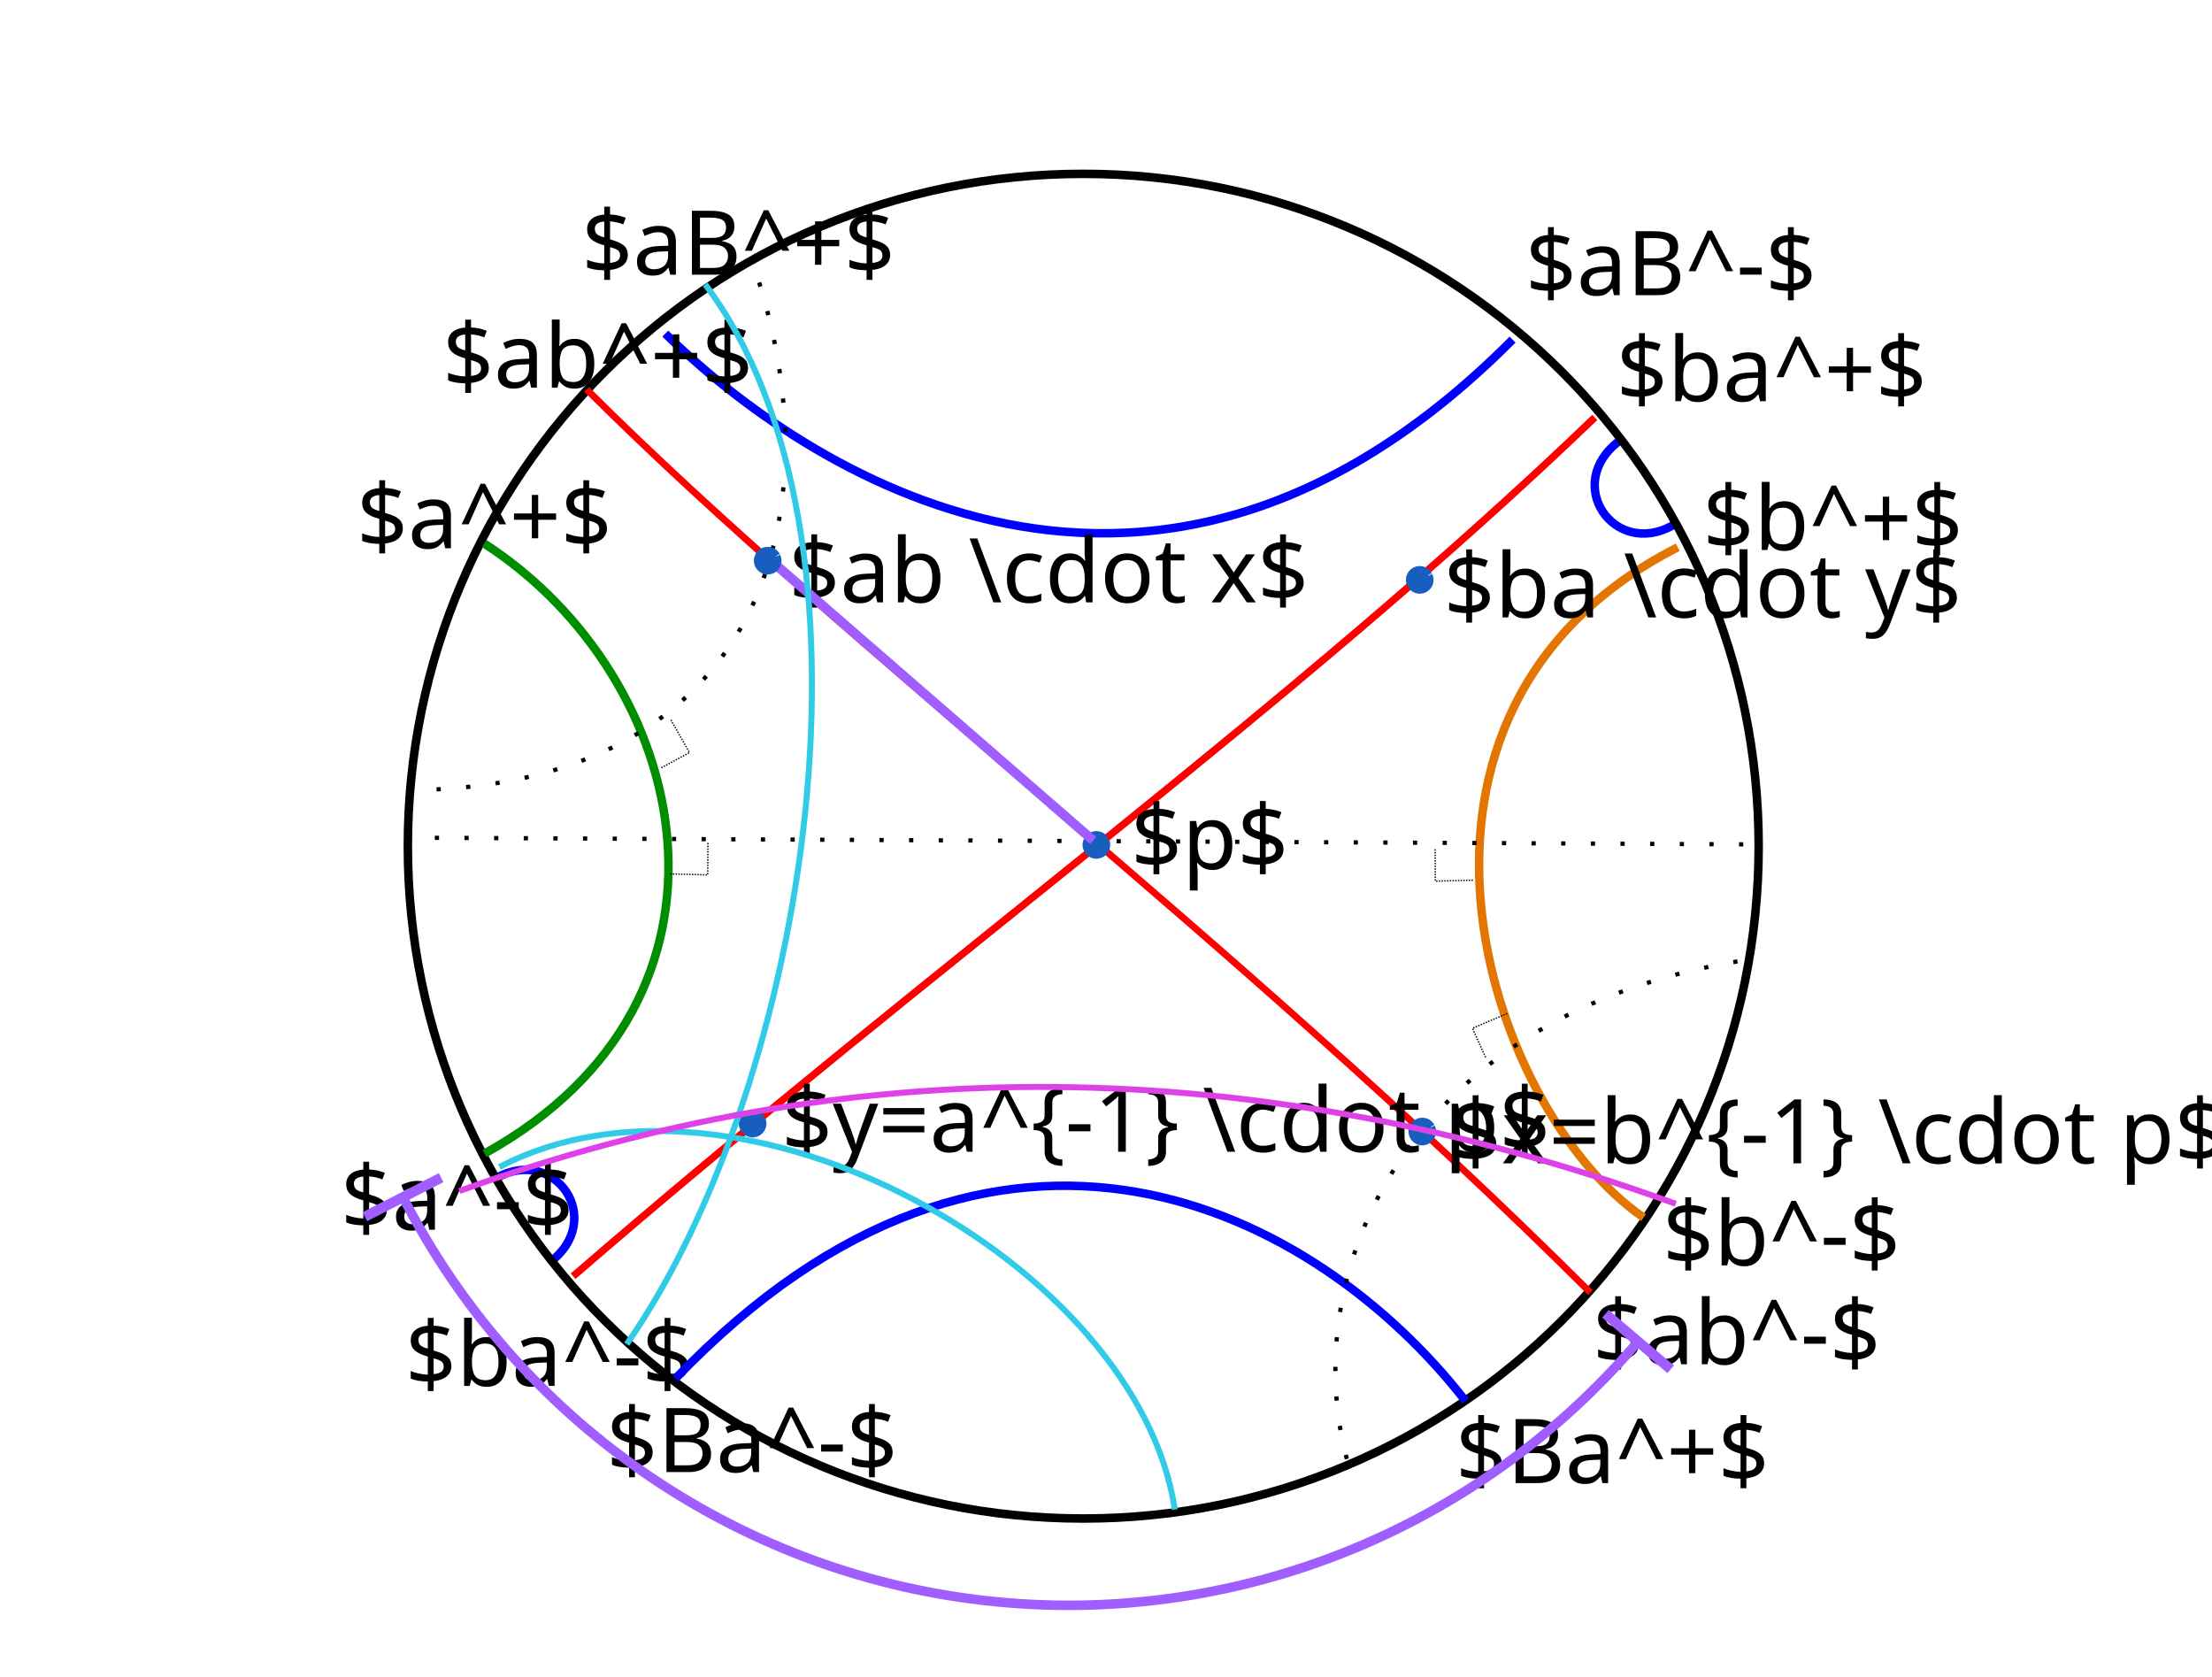
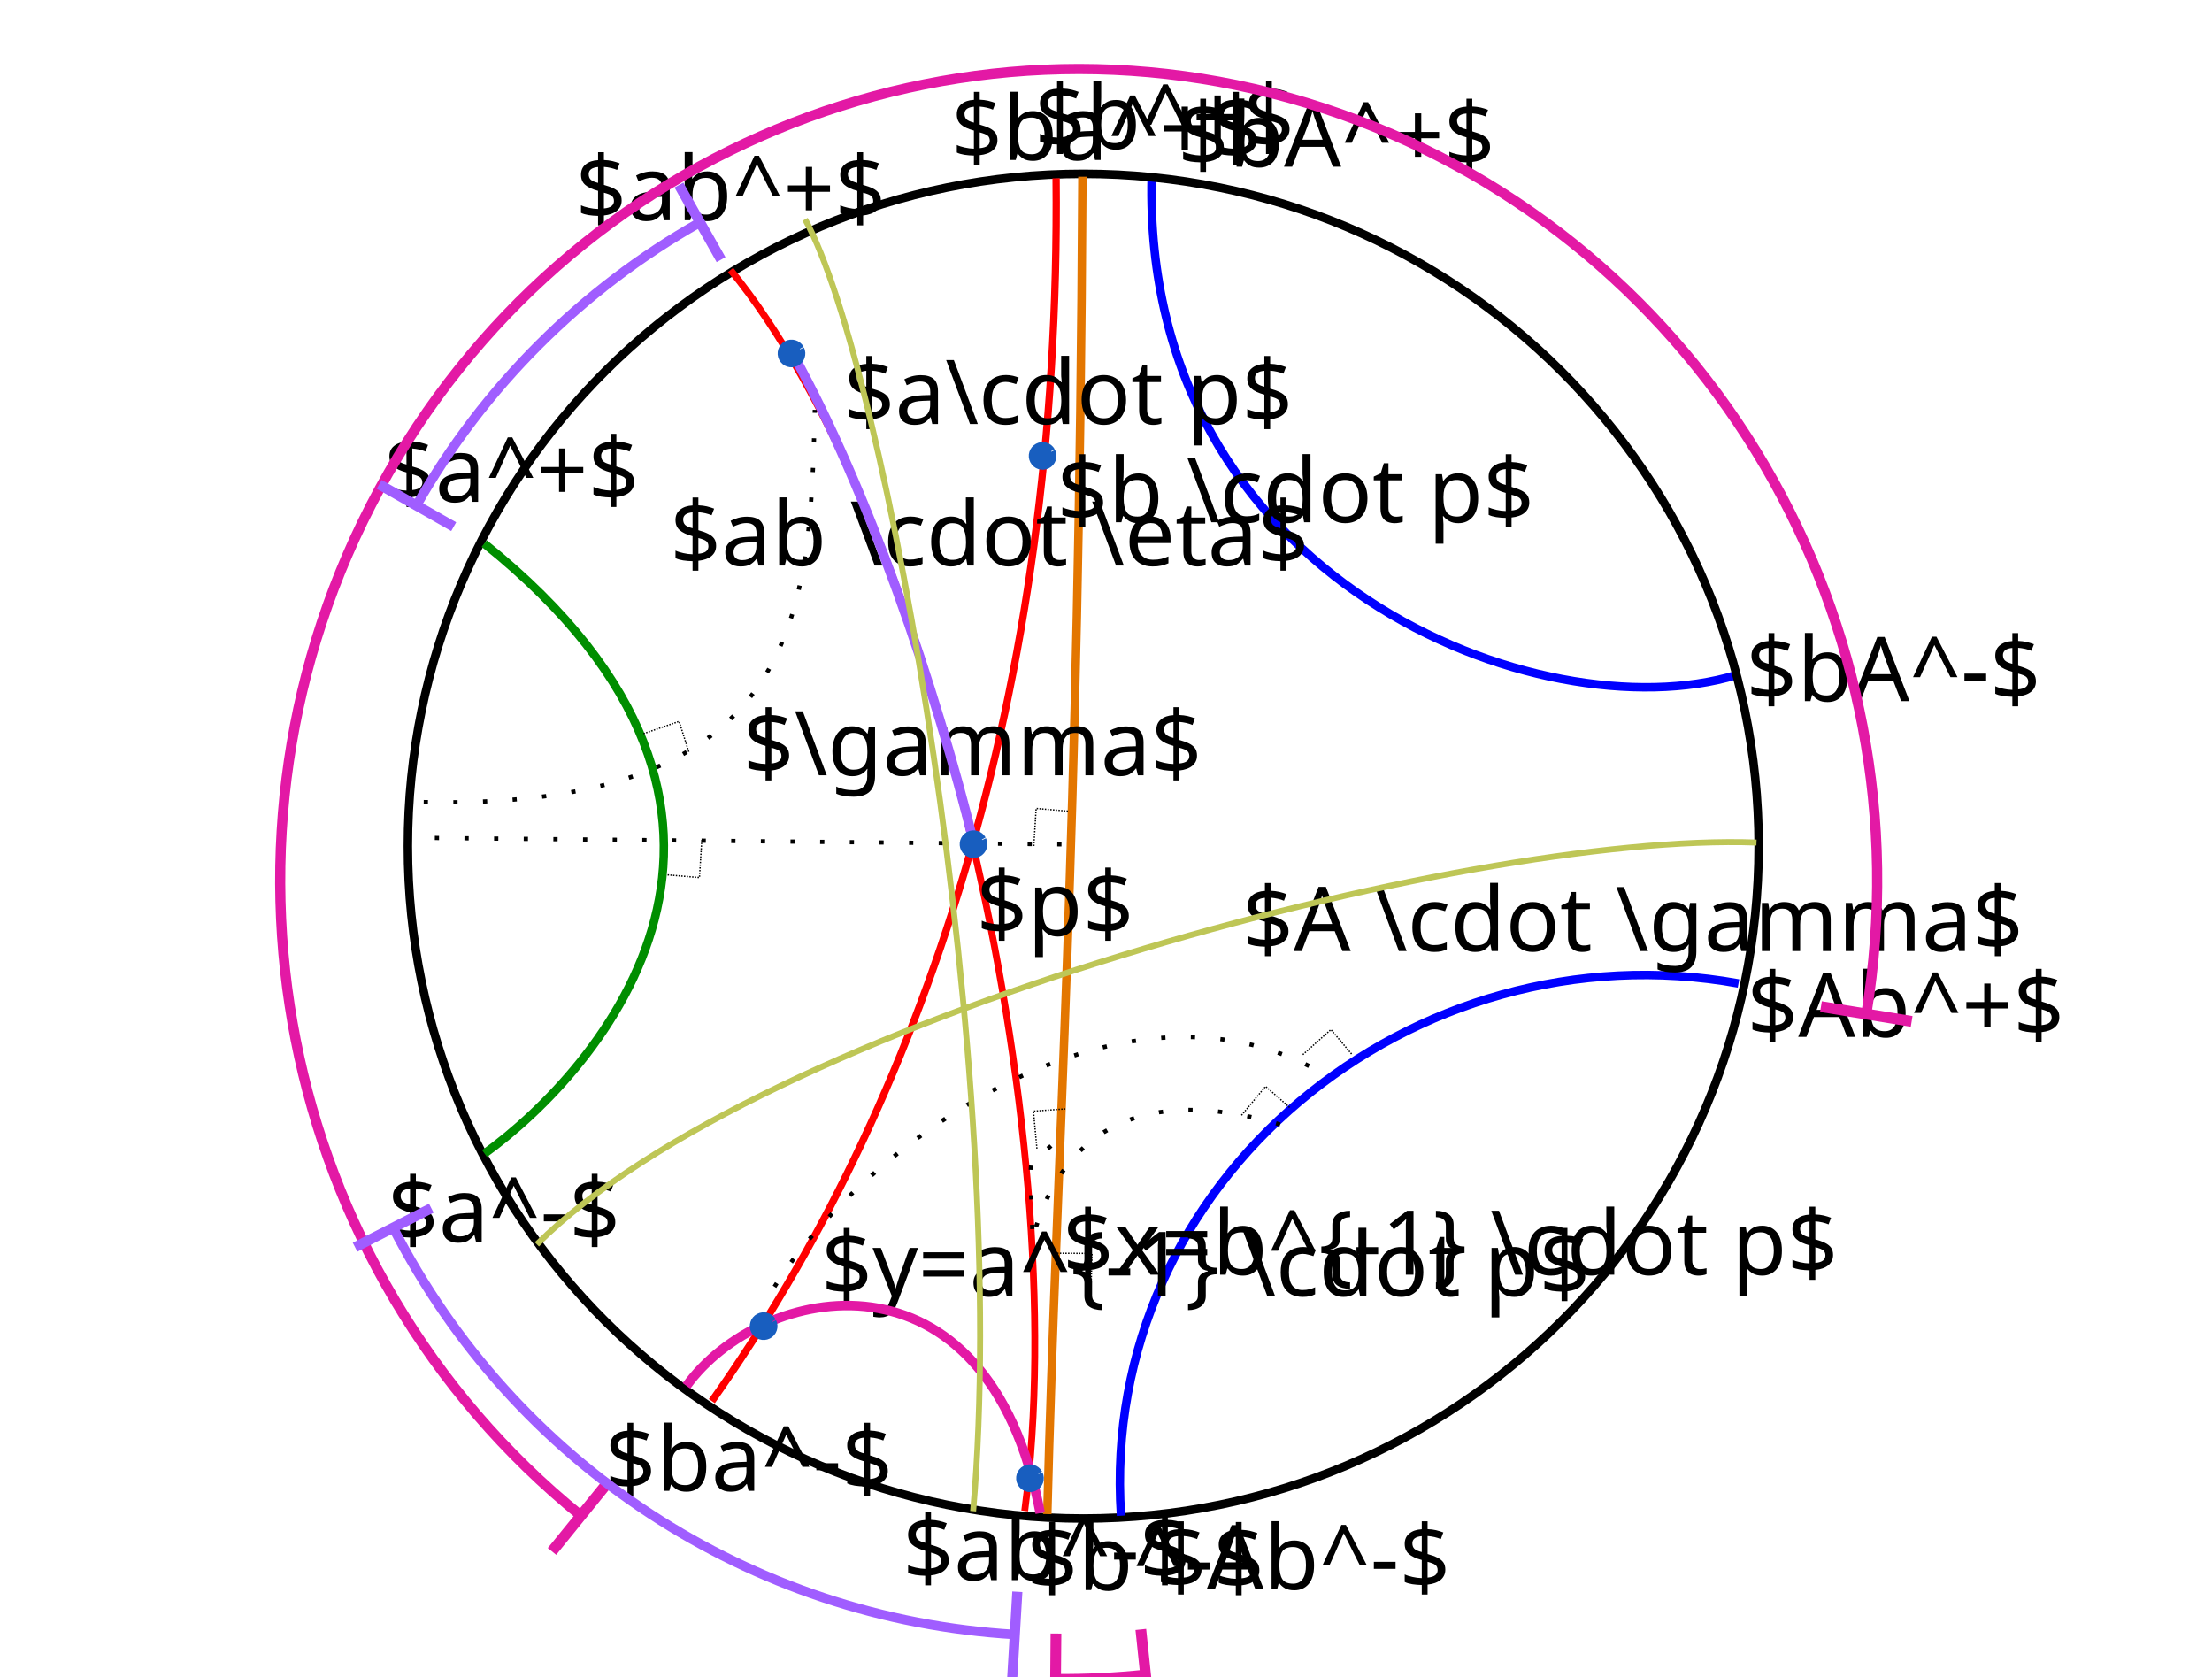
<svg xmlns="http://www.w3.org/2000/svg" width="261.187mm" height="197.896mm" viewBox="0 0 261.187 197.896" version="1.1" id="svg8">
  <defs id="defs2">
    <rect x="644.477" y="100.005" width="63.64" height="68.69" id="rect4" />
    <marker style="overflow:visible" id="marker2263" refX="0" refY="0" orient="auto">
      <path transform="scale(0.8)" style="fill:none;fill-opacity:0.75;fill-rule:evenodd;stroke:#e37600;stroke-width:1pt;stroke-opacity:1" d="M 0,5.65 V -5.65" id="path2261" />
    </marker>
    <marker style="overflow:visible" id="DotS" refX="0" refY="0" orient="auto">
      <path transform="matrix(0.2,0,0,0.2,1.48,0.2)" style="fill:#e37600;fill-opacity:1;fill-rule:evenodd;stroke:#e37600;stroke-width:1pt;stroke-opacity:1" d="m -2.5,-1 c 0,2.76 -2.24,5 -5,5 -2.76,0 -5,-2.24 -5,-5 0,-2.76 2.24,-5 5,-5 2.76,0 5,2.24 5,5 z" id="path906" />
    </marker>
    <marker style="overflow:visible" id="marker1201" refX="0" refY="0" orient="auto">
      <path transform="matrix(-0.4,0,0,-0.4,-4,0)" style="fill:#0000ff;fill-opacity:1;fill-rule:evenodd;stroke:#0000ff;stroke-width:1pt;stroke-opacity:1" d="M 0,0 5,-5 -12.5,0 5,5 Z" id="path1199" />
    </marker>
    <marker style="overflow:visible" id="Arrow1Lend" refX="0" refY="0" orient="auto">
      <path transform="matrix(-0.8,0,0,-0.8,-10,0)" style="fill:#0000ff;fill-opacity:1;fill-rule:evenodd;stroke:#0000ff;stroke-width:1pt;stroke-opacity:1" d="M 0,0 5,-5 -12.5,0 5,5 Z" id="path842" />
    </marker>
    <marker style="overflow:visible" id="marker1123" refX="0" refY="0" orient="auto">
      <path transform="matrix(-0.4,0,0,-0.4,-4,0)" style="fill:#0000ff;fill-opacity:1;fill-rule:evenodd;stroke:#0000ff;stroke-width:1pt;stroke-opacity:1" d="M 0,0 5,-5 -12.5,0 5,5 Z" id="path1121" />
    </marker>
    <marker style="overflow:visible" id="Arrow1Mend" refX="0" refY="0" orient="auto">
      <path transform="matrix(-0.4,0,0,-0.4,-4,0)" style="fill:#0000ff;fill-opacity:1;fill-rule:evenodd;stroke:#0000ff;stroke-width:1pt;stroke-opacity:1" d="M 0,0 5,-5 -12.5,0 5,5 Z" id="path848" />
    </marker>
    <rect x="644.477" y="100.005" width="63.64" height="68.69" id="rect4-5" />
    <rect x="644.477" y="100.005" width="63.64" height="68.69" id="rect4-5-6" />
    <rect x="644.477" y="100.005" width="63.64" height="68.69" id="rect4-5-6-1" />
    <rect x="644.477" y="100.005" width="63.64" height="68.69" id="rect4-5-6-1-0" />
    <pattern id="EMFhbasepattern" patternUnits="userSpaceOnUse" width="6" height="6" x="0" y="0" />
+     <marker style="overflow:visible" id="marker2105" refX="0" refY="0" orient="auto">
+       <path transform="scale(0.8)" style="fill:none;fill-opacity:0.75;fill-rule:evenodd;stroke:#e319a5;stroke-width:1pt;stroke-opacity:1" d="M 0,5.65 V -5.65" id="path2103" />
+     </marker>
+     <marker style="overflow:visible" id="marker2105-2-0" refX="0" refY="0" orient="auto">
+       <path transform="scale(0.8)" style="fill:none;fill-opacity:0.75;fill-rule:evenodd;stroke:#e319a5;stroke-width:1pt;stroke-opacity:1" d="M 0,5.65 V -5.65" id="path2103-1-7" />
+     </marker>
+     <marker style="overflow:visible" id="marker2187" refX="0" refY="0" orient="auto">
+       <path transform="scale(0.8)" style="fill:none;fill-opacity:0.75;fill-rule:evenodd;stroke:#a05dff;stroke-width:1pt;stroke-opacity:1" d="M 0,5.65 V -5.65" id="path2185" />
+     </marker>
    <marker style="overflow:visible" id="marker2105-2" refX="0" refY="0" orient="auto">
      <path transform="scale(0.8)" style="fill:none;fill-opacity:0.75;fill-rule:evenodd;stroke:#a05dff;stroke-width:1pt;stroke-opacity:1" d="M 0,5.65 V -5.65" id="path2103-1" />
    </marker>
  </defs>
  <g id="layer1" transform="translate(0.6274643,-23.99576)">
-     <path style="fill:none;stroke:#0000ff;stroke-width:1;stroke-linecap:butt;stroke-linejoin:miter;stroke-miterlimit:4;stroke-dasharray:none;stroke-opacity:1" d="M 77.923,63.38 C 91.668,76.928 133.795,108.484 177.973,64.088" id="path1393-8-5" />
-     <path style="fill:none;stroke:#0000ff;stroke-width:1;stroke-linecap:butt;stroke-linejoin:miter;stroke-miterlimit:4;stroke-dasharray:none;stroke-opacity:1" d="m 190.564,76.059 c -6.689,5.06 -0.613,13.841 6.312,9.968" id="path1393-8-5-6" />
-     <path style="fill:none;stroke:#0000ff;stroke-width:1;stroke-linecap:butt;stroke-linejoin:miter;stroke-miterlimit:4;stroke-dasharray:none;stroke-opacity:1" d="m 64.288,173.031 c 6.689,-5.06 0.613,-13.841 -6.312,-9.968" id="path1393-8-5-6-5" />
+     <path style="fill:none;stroke:#0000ff;stroke-width:1;stroke-linecap:butt;stroke-linejoin:miter;stroke-miterlimit:4;stroke-dasharray:none;stroke-opacity:1" d="M 204.348,103.706 C 181.504,110.612 134.194,92.717 135.358,44.847" id="path1393-8-5" />
    <ellipse style="fill:none;stroke:#000000;stroke-width:1.005;stroke-miterlimit:4;stroke-dasharray:none;stroke-opacity:1" id="path833" cx="127.28" cy="123.892" rx="79.751" ry="79.373" />
-     <path style="fill:none;stroke:#ff0000;stroke-width:0.809;stroke-linecap:butt;stroke-linejoin:miter;stroke-miterlimit:4;stroke-dasharray:none;stroke-opacity:1" d="M 187.16,176.587 C 144.437,134.078 99.941,101.143 68.647,69.973" id="path835" />
-     <path style="fill:none;stroke:#ff0000;stroke-width:0.863;stroke-linecap:butt;stroke-linejoin:miter;stroke-miterlimit:4;stroke-dasharray:none;stroke-opacity:1" d="M 67.045,174.664 C 109.583,137.846 152.253,107.296 187.676,73.281" id="path837" />
-     <path style="fill:none;stroke:#e37600;stroke-width:1;stroke-linecap:butt;stroke-linejoin:miter;stroke-miterlimit:4;stroke-dasharray:none;stroke-opacity:1" d="M 197.478,88.605 C 159.586,107.87 174.684,154.807 193.441,167.736" id="path1393-8" />
-     <text xml:space="preserve" style="font-style:normal;font-weight:normal;font-size:10.583px;line-height:1.25;font-family:sans-serif;fill:#000000;fill-opacity:1;stroke:none;stroke-width:0.265" x="190.23" y="71.36" id="text1461-1">
-       <tspan id="tspan1459-1" x="190.23" y="71.36" style="stroke-width:0.265">$ba^+$</tspan>
+     <path style="fill:none;stroke:#ff0000;stroke-width:0.809;stroke-linecap:butt;stroke-linejoin:miter;stroke-miterlimit:4;stroke-dasharray:none;stroke-opacity:1" d="M 120.367,202.37 C 126.364,156.773 108.988,84.394 85.632,55.869" id="path835" />
+     <path style="fill:none;stroke:#ff0000;stroke-width:0.863;stroke-linecap:butt;stroke-linejoin:miter;stroke-miterlimit:4;stroke-dasharray:none;stroke-opacity:1" d="M 83.427,189.41 C 108.176,154.472 124.662,105.921 124.075,45.043" id="path837" />
+     <path style="fill:none;stroke:#e37600;stroke-width:1;stroke-linecap:butt;stroke-linejoin:miter;stroke-miterlimit:4;stroke-dasharray:none;stroke-opacity:1" d="m 127.181,44.857 c -0.393,79.344 -3.039,114.205 -4.147,157.888" id="path1393-8" />
+     <text xml:space="preserve" style="font-style:normal;font-weight:normal;font-size:10.583px;line-height:1.25;font-family:sans-serif;fill:#000000;fill-opacity:1;stroke:none;stroke-width:0.265" x="111.696" y="42.877" id="text1461-1">
+       <tspan id="tspan1459-1" x="111.696" y="42.877" style="stroke-width:0.265">$ba^+$</tspan>
    </text>
-     <text xml:space="preserve" style="font-style:normal;font-weight:normal;font-size:10.583px;line-height:1.25;font-family:sans-serif;fill:#000000;fill-opacity:1;stroke:none;stroke-width:0.265" x="47.213" y="187.609" id="text1461-1-9">
-       <tspan id="tspan1459-1-5" x="47.213" y="187.609" style="stroke-width:0.265">$ba^-$</tspan>
+     <text xml:space="preserve" style="font-style:normal;font-weight:normal;font-size:10.583px;line-height:1.25;font-family:sans-serif;fill:#000000;fill-opacity:1;stroke:none;stroke-width:0.265" x="70.79" y="199.995" id="text1461-1-9">
+       <tspan id="tspan1459-1-5" x="70.79" y="199.995" style="stroke-width:0.265">$ba^-$</tspan>
    </text>
-     <text xml:space="preserve" style="font-style:normal;font-weight:normal;font-size:10.583px;line-height:1.25;font-family:sans-serif;fill:#000000;fill-opacity:1;stroke:none;stroke-width:0.265" x="51.633" y="69.768" id="text1461-1-6">
-       <tspan id="tspan1459-1-8" x="51.633" y="69.768" style="stroke-width:0.265">$ab^+$</tspan>
+     <text xml:space="preserve" style="font-style:normal;font-weight:normal;font-size:10.583px;line-height:1.25;font-family:sans-serif;fill:#000000;fill-opacity:1;stroke:none;stroke-width:0.265" x="67.321" y="49.997" id="text1461-1-6">
+       <tspan id="tspan1459-1-8" x="67.321" y="49.997" style="stroke-width:0.265">$ab^+$</tspan>
    </text>
-     <text xml:space="preserve" style="font-style:normal;font-weight:normal;font-size:10.583px;line-height:1.25;font-family:sans-serif;fill:#000000;fill-opacity:1;stroke:none;stroke-width:0.265" x="187.42" y="185.054" id="text1461-1-6-0">
-       <tspan id="tspan1459-1-8-5" x="187.42" y="185.054" style="stroke-width:0.265">$ab^-$</tspan>
+     <text xml:space="preserve" style="font-style:normal;font-weight:normal;font-size:10.583px;line-height:1.25;font-family:sans-serif;fill:#000000;fill-opacity:1;stroke:none;stroke-width:0.265" x="105.947" y="210.54" id="text1461-1-6-0">
+       <tspan id="tspan1459-1-8-5" x="105.947" y="210.54" style="stroke-width:0.265">$ab^-$</tspan>
    </text>
-     <text xml:space="preserve" style="font-style:normal;font-weight:normal;font-size:10.583px;line-height:1.25;font-family:sans-serif;fill:#000000;fill-opacity:1;stroke:none;stroke-width:0.265" x="195.697" y="173.378" id="text1461-5-2">
-       <tspan id="tspan1459-0-8" x="195.697" y="173.378" style="stroke-width:0.265">$b^-$</tspan>
+     <text xml:space="preserve" style="font-style:normal;font-weight:normal;font-size:10.583px;line-height:1.25;font-family:sans-serif;fill:#000000;fill-opacity:1;stroke:none;stroke-width:0.265" x="120.597" y="211.71" id="text1461-5-2">
+       <tspan id="tspan1459-0-8" x="120.597" y="211.71" style="stroke-width:0.265">$b^-$</tspan>
    </text>
-     <text xml:space="preserve" style="font-style:normal;font-weight:normal;font-size:10.583px;line-height:1.25;font-family:sans-serif;fill:#000000;fill-opacity:1;stroke:none;stroke-width:0.265" x="200.432" y="88.935" id="text1461-5-3">
-       <tspan id="tspan1459-0-1" x="200.432" y="88.935" style="stroke-width:0.265">$b^+$</tspan>
+     <text xml:space="preserve" style="font-style:normal;font-weight:normal;font-size:10.583px;line-height:1.25;font-family:sans-serif;fill:#000000;fill-opacity:1;stroke:none;stroke-width:0.265" x="121.517" y="41.564" id="text1461-5-3">
+       <tspan id="tspan1459-0-1" x="121.517" y="41.564" style="stroke-width:0.265">$b^+$</tspan>
    </text>
-     <path style="fill:none;stroke:#0000ff;stroke-width:1;stroke-linecap:butt;stroke-linejoin:miter;stroke-miterlimit:4;stroke-dasharray:none;stroke-opacity:1" d="M 172.433,189.412 C 154.907,166.868 117.297,146.97 79.132,186.741" id="path1393-8-5-2" />
-     <path style="fill:none;stroke:#008e00;stroke-width:1;stroke-linecap:butt;stroke-linejoin:miter;stroke-miterlimit:4;stroke-dasharray:none;stroke-opacity:1" d="m 56.549,88.165 c 24.633,15.909 33.061,53.771 0.035,72.013" id="path1393-8-53" />
-     <text xml:space="preserve" style="font-style:normal;font-weight:normal;font-size:10.583px;line-height:1.25;font-family:sans-serif;fill:#000000;fill-opacity:1;stroke:none;stroke-width:0.265" x="41.483" y="88.721" id="text1461-5-3-3">
-       <tspan id="tspan1459-0-1-9" x="41.483" y="88.721" style="stroke-width:0.265">$a^+$</tspan>
+     <path style="fill:none;stroke:#0000ff;stroke-width:1;stroke-linecap:butt;stroke-linejoin:miter;stroke-miterlimit:4;stroke-dasharray:none;stroke-opacity:1" d="m 204.65,140.099 c -38.282,-6.927 -75.569,23.067 -72.912,62.838" id="path1393-8-5-2" />
+     <path style="fill:none;stroke:#008e00;stroke-width:1;stroke-linecap:butt;stroke-linejoin:miter;stroke-miterlimit:4;stroke-dasharray:none;stroke-opacity:1" d="m 56.549,88.165 c 40.015,32.12 13.607,62.224 0.035,72.013" id="path1393-8-53" />
+     <text xml:space="preserve" style="font-style:normal;font-weight:normal;font-size:10.583px;line-height:1.25;font-family:sans-serif;fill:#000000;fill-opacity:1;stroke:none;stroke-width:0.265" x="44.696" y="83.24" id="text1461-5-3-3">
+       <tspan id="tspan1459-0-1-9" x="44.696" y="83.24" style="stroke-width:0.265">$a^+$</tspan>
    </text>
-     <text xml:space="preserve" style="font-style:normal;font-weight:normal;font-size:10.583px;line-height:1.25;font-family:sans-serif;fill:#000000;fill-opacity:1;stroke:none;stroke-width:0.265" x="39.598" y="169.173" id="text1461-5-3-3-0">
-       <tspan id="tspan1459-0-1-9-0" x="39.598" y="169.173" style="stroke-width:0.265">$a^-$</tspan>
+     <text xml:space="preserve" style="font-style:normal;font-weight:normal;font-size:10.583px;line-height:1.25;font-family:sans-serif;fill:#000000;fill-opacity:1;stroke:none;stroke-width:0.265" x="45.119" y="170.606" id="text1461-5-3-3-0">
+       <tspan id="tspan1459-0-1-9-0" x="45.119" y="170.606" style="stroke-width:0.265">$a^-$</tspan>
    </text>
-     <text xml:space="preserve" style="font-style:normal;font-weight:normal;font-size:10.583px;line-height:1.25;font-family:sans-serif;fill:#000000;fill-opacity:1;stroke:none;stroke-width:0.265" x="68.045" y="56.427" id="text1461-8">
-       <tspan id="tspan1459-8" x="68.045" y="56.427" style="stroke-width:0.265">$aB^+$</tspan>
+     <text xml:space="preserve" style="font-style:normal;font-weight:normal;font-size:10.583px;line-height:1.25;font-family:sans-serif;fill:#000000;fill-opacity:1;stroke:none;stroke-width:0.265" x="205.527" y="106.769" id="text1461-8">
+       <tspan id="tspan1459-8" x="205.527" y="106.769" style="stroke-width:0.265">$bA^-$</tspan>
    </text>
-     <text xml:space="preserve" style="font-style:normal;font-weight:normal;font-size:10.583px;line-height:1.25;font-family:sans-serif;fill:#000000;fill-opacity:1;stroke:none;stroke-width:0.265" x="179.483" y="58.84" id="text1461-8-4">
-       <tspan id="tspan1459-8-0" x="179.483" y="58.84" style="stroke-width:0.265">$aB^-$</tspan>
+     <text xml:space="preserve" style="font-style:normal;font-weight:normal;font-size:10.583px;line-height:1.25;font-family:sans-serif;fill:#000000;fill-opacity:1;stroke:none;stroke-width:0.265" x="138.421" y="43.677" id="text1461-8-4">
+       <tspan id="tspan1459-8-0" x="138.421" y="43.677" style="stroke-width:0.265">$bA^+$</tspan>
    </text>
-     <text xml:space="preserve" style="font-style:normal;font-weight:normal;font-size:10.583px;line-height:1.25;font-family:sans-serif;fill:#000000;fill-opacity:1;stroke:none;stroke-width:0.265" x="171.241" y="199.082" id="text1461-8-4-7">
-       <tspan id="tspan1459-8-0-8" x="171.241" y="199.082" style="stroke-width:0.265">$Ba^+$</tspan>
+     <text xml:space="preserve" style="font-style:normal;font-weight:normal;font-size:10.583px;line-height:1.25;font-family:sans-serif;fill:#000000;fill-opacity:1;stroke:none;stroke-width:0.265" x="135.792" y="211.63" id="text1461-8-4-7">
+       <tspan id="tspan1459-8-0-8" x="135.792" y="211.63" style="stroke-width:0.265">$Ab^-$</tspan>
    </text>
-     <text xml:space="preserve" style="font-style:normal;font-weight:normal;font-size:10.583px;line-height:1.25;font-family:sans-serif;fill:#000000;fill-opacity:1;stroke:none;stroke-width:0.265" x="70.981" y="197.781" id="text1461-8-4-7-8">
-       <tspan id="tspan1459-8-0-8-9" x="70.981" y="197.781" style="stroke-width:0.265">$Ba^-$</tspan>
+     <text xml:space="preserve" style="font-style:normal;font-weight:normal;font-size:10.583px;line-height:1.25;font-family:sans-serif;fill:#000000;fill-opacity:1;stroke:none;stroke-width:0.265" x="205.644" y="146.406" id="text1461-8-4-7-8">
+       <tspan id="tspan1459-8-0-8-9" x="205.644" y="146.406" style="stroke-width:0.265">$Ab^+$</tspan>
    </text>
-     <path style="fill:#000000;stroke-width:0.5;stroke-dasharray:0.5,3;stroke:#000000;stroke-opacity:1;stroke-dashoffset:0" d="m 47.214,122.885 160.094,0.802" id="path1" />
-     <path style="fill:none;stroke:#000000;stroke-width:0.5;stroke-dasharray:0.5, 3;stroke-dashoffset:0;stroke-opacity:1" d="M 47.42,117.278 C 88.72,117.107 98.949,85.127 88.037,54.42" id="path1-3" />
-     <path style="fill:none;stroke:#000000;stroke-width:0.5;stroke-dasharray:0.5, 3;stroke-dashoffset:0;stroke-opacity:1" d="m 158.405,196.237 c -5.926,-22.098 7.215,-52.769 47.181,-58.914" id="path3" />
-     <path style="fill:none;stroke:#000000;stroke-width:0.161;stroke-dasharray:0.161, 0.161;stroke-dashoffset:0;stroke-opacity:1" d="m 78.592,108.984 2.19,3.863 -3.339,1.794" id="path4-8-3" />
-     <path style="fill:none;stroke:#000000;stroke-width:0.161;stroke-dasharray:0.161, 0.161;stroke-dashoffset:0;stroke-opacity:1" d="m 78.502,127.159 4.439,0.124 0.021,-3.79" id="path4-8-3-2-4" />
-     <path style="fill:none;stroke:#000000;stroke-width:0.161;stroke-dasharray:0.161, 0.161;stroke-dashoffset:0;stroke-opacity:1" d="m 173.29,127.901 -4.439,0.124 -0.021,-3.79" id="path4-8-3-2-4-3" />
-     <path style="fill:none;stroke:#000000;stroke-width:0.161;stroke-dasharray:0.161, 0.161;stroke-dashoffset:0;stroke-opacity:1" d="m 177.323,143.655 -4.087,1.736 1.56,3.454" id="path4-8-3-2-2" />
-     <text xml:space="preserve" style="font-style:normal;font-weight:normal;font-size:10.583px;line-height:1.25;font-family:sans-serif;fill:#000000;fill-opacity:1;stroke:none;stroke-width:0.265" x="92.499" y="95.111" id="text1461-5-3-3-01">
-       <tspan id="tspan1459-0-1-9-5" x="92.499" y="95.111" style="stroke-width:0.265">$ab \cdot x$</tspan>
+     <path style="fill:#000000;stroke:#000000;stroke-width:0.5;stroke-dasharray:0.5, 3;stroke-dashoffset:0;stroke-opacity:1" d="m 47.214,122.885 78.83,0.802" id="path1" />
+     <path style="fill:none;stroke:#000000;stroke-width:0.5;stroke-dasharray:0.5, 3;stroke-dashoffset:0;stroke-opacity:1" d="M 49.402,118.687 C 94.298,119.631 95.011,95.891 95.584,72.38" id="path1-3" />
+     <path style="fill:none;stroke:#000000;stroke-width:0.5;stroke-dasharray:0.5, 3;stroke-dashoffset:0;stroke-opacity:1" d="m 90.822,175.905 c 10.224,-16.358 40.638,-38.913 64.528,-25.305" id="path1-3-9" />
+     <path style="fill:none;stroke:#000000;stroke-width:0.5;stroke-dasharray:0.5, 3;stroke-dashoffset:0;stroke-opacity:1" d="m 121.265,169.098 c -0.381,-12.394 -0.59,-6.125 3.549,-11.256" id="path2" />
+     <path style="fill:none;stroke:#000000;stroke-width:0.5;stroke-dasharray:0.5, 3;stroke-dashoffset:0;stroke-opacity:1" d="m 121.708,168.83 c 4.129,-12.974 14.621,-16.326 28.966,-12.042" id="path3" />
+     <path style="fill:none;stroke:#000000;stroke-width:0.161;stroke-dasharray:0.161, 0.161;stroke-dashoffset:0;stroke-opacity:1" d="m 75.36,110.609 4.198,-1.446 1.153,3.611" id="path4-8-3" />
+     <path style="fill:none;stroke:#000000;stroke-width:0.161;stroke-dasharray:0.161, 0.161;stroke-dashoffset:0;stroke-opacity:1" d="m 121.809,159.593 -0.411,-4.421 3.781,-0.265" id="path4-8-3-5" />
+     <path style="fill:none;stroke:#000000;stroke-width:0.161;stroke-dasharray:0.161, 0.161;stroke-dashoffset:0;stroke-opacity:1" d="m 82.238,123.164 -0.273,4.432 -3.777,-0.319" id="path4-8-3-2" />
+     <path style="fill:none;stroke:#000000;stroke-width:0.161;stroke-dasharray:0.161, 0.161;stroke-dashoffset:0;stroke-opacity:1" d="m 121.443,123.868 0.273,-4.432 3.777,0.319" id="path4-8-3-2-0" />
+     <path style="fill:none;stroke:#000000;stroke-width:0.161;stroke-dasharray:0.161, 0.161;stroke-dashoffset:0;stroke-opacity:1" d="m 153.205,148.499 3.319,-2.95 2.453,2.889" id="path4-8-3-5-7-62-4" />
+     <path style="fill:none;stroke:#000000;stroke-width:0.161;stroke-dasharray:0.161, 0.161;stroke-dashoffset:0;stroke-opacity:1" d="m 145.965,155.661 2.845,-3.409 2.854,2.494" id="path4-8-3-5-7-62-4-7" />
+     <path style="fill:none;stroke:#000000;stroke-width:0.161;stroke-dasharray:0.161, 0.161;stroke-dashoffset:0;stroke-opacity:1" d="m 123.877,171.946 4.44,0.025 -0.107,3.789" id="path4-8-3-2-7" />
+     <text xml:space="preserve" style="font-style:normal;font-weight:normal;font-size:10.583px;line-height:1.25;font-family:sans-serif;fill:#000000;fill-opacity:1;stroke:none;stroke-width:0.265" x="98.994" y="74.051" id="text1461-5-3-3-01">
+       <tspan id="tspan1459-0-1-9-5" x="98.994" y="74.051" style="stroke-width:0.265">$a\cdot p$</tspan>
    </text>
-     <text xml:space="preserve" style="font-style:normal;font-weight:normal;font-size:10.583px;line-height:1.25;font-family:sans-serif;fill:#000000;fill-opacity:1;stroke:none;stroke-width:0.265" x="169.833" y="96.887" id="text1461-5-3-3-01-5">
-       <tspan id="tspan1459-0-1-9-5-0" x="169.833" y="96.887" style="stroke-width:0.265">$ba \cdot y$</tspan>
+     <text xml:space="preserve" style="font-style:normal;font-weight:normal;font-size:10.583px;line-height:1.25;font-family:sans-serif;fill:#000000;fill-opacity:1;stroke:none;stroke-width:0.265" x="124.167" y="85.655" id="text1461-5-3-3-01-5">
+       <tspan id="tspan1459-0-1-9-5-0" x="124.167" y="85.655" style="stroke-width:0.265">$b \cdot p$</tspan>
    </text>
-     <text xml:space="preserve" style="font-style:normal;font-weight:normal;font-size:10.583px;line-height:1.25;font-family:sans-serif;fill:#000000;fill-opacity:1;stroke:none;stroke-width:0.265" x="132.904" y="126.596" id="text1461-5-3-3-01-6-0">
-       <tspan id="tspan1459-0-1-9-5-5-9" x="132.904" y="126.596" style="stroke-width:0.265">$p$</tspan>
+     <text xml:space="preserve" style="font-style:normal;font-weight:normal;font-size:10.583px;line-height:1.25;font-family:sans-serif;fill:#000000;fill-opacity:1;stroke:none;stroke-width:0.265" x="114.642" y="134.452" id="text1461-5-3-3-01-6-0">
+       <tspan id="tspan1459-0-1-9-5-5-9" x="114.642" y="134.452" style="stroke-width:0.265">$p$</tspan>
    </text>
-     <text xml:space="preserve" style="font-style:normal;font-weight:normal;font-size:10.583px;line-height:1.25;font-family:sans-serif;fill:#000000;fill-opacity:1;stroke:none;stroke-width:0.265" x="170.589" y="161.332" id="text1461-5-3-3-01-6-5-5">
-       <tspan id="tspan1459-0-1-9-5-5-7-3" x="170.589" y="161.332" style="stroke-width:0.265">$x=b^{-1} \cdot p$</tspan>
+     <text xml:space="preserve" style="font-style:normal;font-weight:normal;font-size:10.583px;line-height:1.25;font-family:sans-serif;fill:#000000;fill-opacity:1;stroke:none;stroke-width:0.265" x="146.058" y="136.272" id="text1461-5-3-3-01-6-0-3-9">
+       <tspan id="tspan1459-0-1-9-5-5-9-2-4" x="146.058" y="136.272" style="stroke-width:0.265">$A \cdot \gamma$</tspan>
    </text>
-     <text xml:space="preserve" style="font-style:normal;font-weight:normal;font-size:10.583px;line-height:1.25;font-family:sans-serif;fill:#000000;fill-opacity:1;stroke:none;stroke-width:0.265" x="91.629" y="159.971" id="text1461-5-3-3-01-6-5-5-2">
-       <tspan id="tspan1459-0-1-9-5-5-7-3-3" x="91.629" y="159.971" style="stroke-width:0.265">$y=a^{-1} \cdot p$</tspan>
+     <text xml:space="preserve" style="font-style:normal;font-weight:normal;font-size:10.583px;line-height:1.25;font-family:sans-serif;fill:#000000;fill-opacity:1;stroke:none;stroke-width:0.265" x="78.476" y="90.764" id="text1461-5-3-3-01-6-0-3-9-3">
+       <tspan id="tspan1459-0-1-9-5-5-9-2-4-5" x="78.476" y="90.764" style="stroke-width:0.265">$ab \cdot \eta$</tspan>
    </text>
-     <path style="fill:#185ebf;fill-opacity:1;stroke:#185ebf;stroke-width:1;stroke-opacity:1" id="path1-7" d="m 129.852,123.253 a 1.134,1.134 0 0 1 -0.516,1.506 1.134,1.134 0 0 1 -1.513,-0.494 1.134,1.134 0 0 1 0.471,-1.52 1.134,1.134 0 0 1 1.527,0.449" />
-     <path style="fill:#0000ff;stroke:#a05dff;stroke-width:1.119;stroke-opacity:1" d="M 128.451,123.215 89.709,89.575" id="path2" />
-     <path style="fill:#185ebf;fill-opacity:1;stroke:#185ebf;stroke-width:1;stroke-opacity:1" id="path1-3-5" d="m 91.04,89.695 a 1.134,1.134 0 0 1 -0.516,1.506 1.134,1.134 0 0 1 -1.513,-0.494 1.134,1.134 0 0 1 0.471,-1.52 1.134,1.134 0 0 1 1.527,0.449" />
-     <path style="fill:#185ebf;fill-opacity:1;stroke:#185ebf;stroke-width:1;stroke-opacity:1" id="path1-3-5-5" d="m 168.034,91.963 a 1.134,1.134 0 0 1 -0.516,1.506 1.134,1.134 0 0 1 -1.513,-0.494 1.134,1.134 0 0 1 0.471,-1.52 1.134,1.134 0 0 1 1.527,0.449" />
-     <path style="fill:#185ebf;fill-opacity:1;stroke:#185ebf;stroke-width:1;stroke-opacity:1" id="path1-3-5-8" d="m 168.336,157.088 a 1.134,1.134 0 0 1 -0.516,1.506 1.134,1.134 0 0 1 -1.513,-0.494 1.134,1.134 0 0 1 0.471,-1.52 1.134,1.134 0 0 1 1.527,0.449" />
-     <path style="fill:#185ebf;fill-opacity:1;stroke:#185ebf;stroke-width:1;stroke-opacity:1" id="path1-3-5-8-2" d="m 89.264,156.144 a 1.134,1.134 0 0 1 -0.516,1.506 1.134,1.134 0 0 1 -1.513,-0.494 1.134,1.134 0 0 1 0.471,-1.52 1.134,1.134 0 0 1 1.527,0.449" />
-     <path style="fill:none;stroke:#a05dff;stroke-width:1.119;stroke-miterlimit:4;stroke-dasharray:none;stroke-opacity:1;marker-start:url(#marker2105-2);marker-end:url(#marker2105-2)" id="path833-9-6-8" d="M 192.793,182.374 A 88.387,88.765 0 0 1 115.347,212.915 88.387,88.765 0 0 1 46.957,165.327" />
-     <path style="fill:none;stroke:#31cae7;stroke-width:0.706;stroke-opacity:1" d="m 58.337,161.768 c 28.284,-14.763 75.409,11.428 79.753,40.443" id="path4" />
-     <path style="fill:none;stroke:#31cae7;stroke-width:0.706;stroke-opacity:1" d="M 82.637,57.569 C 105,87.218 94.915,151.773 73.377,182.679" id="path4-2" />
-     <path style="fill:none;stroke:#de41e7;stroke-width:0.706;stroke-opacity:1" d="M 53.612,164.603 C 99.263,148.037 147.057,147.91 197.243,166.115" id="path5" />
+     <text xml:space="preserve" style="font-style:normal;font-weight:normal;font-size:10.583px;line-height:1.25;font-family:sans-serif;fill:#000000;fill-opacity:1;stroke:none;stroke-width:0.265" x="87.094" y="115.521" id="text1461-5-3-3-01-6-0-3-3">
+       <tspan id="tspan1459-0-1-9-5-5-9-2-7" x="87.094" y="115.521" style="stroke-width:0.265">$\gamma$</tspan>
+     </text>
+     <text xml:space="preserve" style="font-style:normal;font-weight:normal;font-size:10.583px;line-height:1.25;font-family:sans-serif;fill:#000000;fill-opacity:1;stroke:none;stroke-width:0.265" x="124.829" y="174.48" id="text1461-5-3-3-01-6-5-5">
+       <tspan id="tspan1459-0-1-9-5-5-7-3" x="124.829" y="174.48" style="stroke-width:0.265">$x=b^{-1} \cdot p$</tspan>
+     </text>
+     <text xml:space="preserve" style="font-style:normal;font-weight:normal;font-size:10.583px;line-height:1.25;font-family:sans-serif;fill:#000000;fill-opacity:1;stroke:none;stroke-width:0.265" x="96.329" y="176.993" id="text1461-5-3-3-01-6-5-5-2">
+       <tspan id="tspan1459-0-1-9-5-5-7-3-3" x="96.329" y="176.993" style="stroke-width:0.265">$y=a^{-1} \cdot p$</tspan>
+     </text>
+     <path style="fill:none;stroke:#a05dff;stroke-width:1.119;stroke-opacity:1" d="M 114.347,123.511 C 109.87,105.322 101.914,81.896 92.992,65.775" id="path5" />
+     <path style="fill:none;stroke:#e319a5;stroke-width:1.119;stroke-opacity:1" d="m 80.432,187.603 c 8.79,-12.173 35.554,-17.586 41.766,15.025" id="path2-8" />
+     <path style="fill:#185ebf;fill-opacity:1;stroke:#185ebf;stroke-width:1;stroke-opacity:1" id="path1-3-5" d="m 93.851,65.234 a 1.134,1.134 0 0 1 -0.516,1.506 1.134,1.134 0 0 1 -1.513,-0.494 1.134,1.134 0 0 1 0.471,-1.52 1.134,1.134 0 0 1 1.527,0.449" />
+     <path style="fill:#185ebf;fill-opacity:1;stroke:#185ebf;stroke-width:1;stroke-opacity:1" id="path1-3-5-5" d="m 123.503,77.329 a 1.134,1.134 0 0 1 -0.516,1.506 1.134,1.134 0 0 1 -1.513,-0.494 1.134,1.134 0 0 1 0.471,-1.52 1.134,1.134 0 0 1 1.527,0.449" />
+     <path style="fill:#185ebf;fill-opacity:1;stroke:#185ebf;stroke-width:1;stroke-opacity:1" id="path1-3-5-8" d="m 122.01,198.017 a 1.134,1.134 0 0 1 -0.516,1.506 1.134,1.134 0 0 1 -1.513,-0.494 1.134,1.134 0 0 1 0.471,-1.52 1.134,1.134 0 0 1 1.527,0.449" />
+     <path style="fill:#185ebf;fill-opacity:1;stroke:#185ebf;stroke-width:1;stroke-opacity:1" id="path1-3-5-8-2" d="m 90.562,180.063 a 1.134,1.134 0 0 1 -0.516,1.506 1.134,1.134 0 0 1 -1.513,-0.494 1.134,1.134 0 0 1 0.471,-1.52 1.134,1.134 0 0 1 1.527,0.449" />
+     <path style="fill:#185ebf;fill-opacity:1;stroke:#185ebf;stroke-width:1;stroke-opacity:1" id="path1-3-5-8-2-0" d="m 115.344,123.165 a 1.134,1.134 0 0 1 -0.516,1.506 1.134,1.134 0 0 1 -1.513,-0.494 1.134,1.134 0 0 1 0.471,-1.52 1.134,1.134 0 0 1 1.527,0.449" />
+     <path style="fill:none;stroke:#e319a5;stroke-width:1.188;stroke-miterlimit:4;stroke-dasharray:none;stroke-opacity:1;marker-start:url(#marker2105-2-0);marker-end:url(#marker2105-2-0)" id="path833-9-6-8-5" d="m 134.637,221.703 a 94.086,94.104 0 0 1 -10.625,0.51" />
+     <path style="fill:none;stroke:#e319a5;stroke-width:1.2;stroke-miterlimit:4;stroke-dasharray:none;stroke-opacity:1;marker-start:url(#marker2105);marker-end:url(#marker2105)" id="path833-9-6" d="M 67.966,202.935 A 94.276,95.841 0 0 1 44.168,81.745 94.276,95.841 0 0 1 157.657,37.457 94.276,95.841 0 0 1 219.741,143.706" />
+     <path style="fill:none;stroke:#a05dff;stroke-width:1.119;stroke-miterlimit:4;stroke-dasharray:none;stroke-opacity:1;marker-start:url(#marker2187);marker-end:url(#marker2187)" id="path833-9" d="M 48.546,83.675 A 88.387,88.765 0 0 1 82.025,50.245" />
+     <path style="fill:none;stroke:#a05dff;stroke-width:1.119;stroke-miterlimit:4;stroke-dasharray:none;stroke-opacity:1;marker-start:url(#marker2105-2);marker-end:url(#marker2105-2)" id="path833-9-6-8" d="M 119.198,216.959 A 88.387,88.765 0 0 1 45.798,168.93" />
+     <path style="fill:none;stroke:#bec656;stroke-width:0.706" d="M 114.277,202.401 C 118.764,150.784 103.958,67.01 94.434,49.887" id="path4" />
+     <path style="fill:none;stroke:#bec656;stroke-width:0.706" d="M 62.765,170.898 C 89.227,144.511 172.21,122.207 206.774,123.462" id="path4-9" />
+     <text xml:space="preserve" style="font-size:4.233px;fill:none;stroke:#bec656;stroke-width:0.706" x="225.402" y="142.68" id="text6">
+       <tspan id="tspan6" style="stroke-width:0.706" x="225.402" y="142.68" />
+     </text>
  </g>
</svg>
